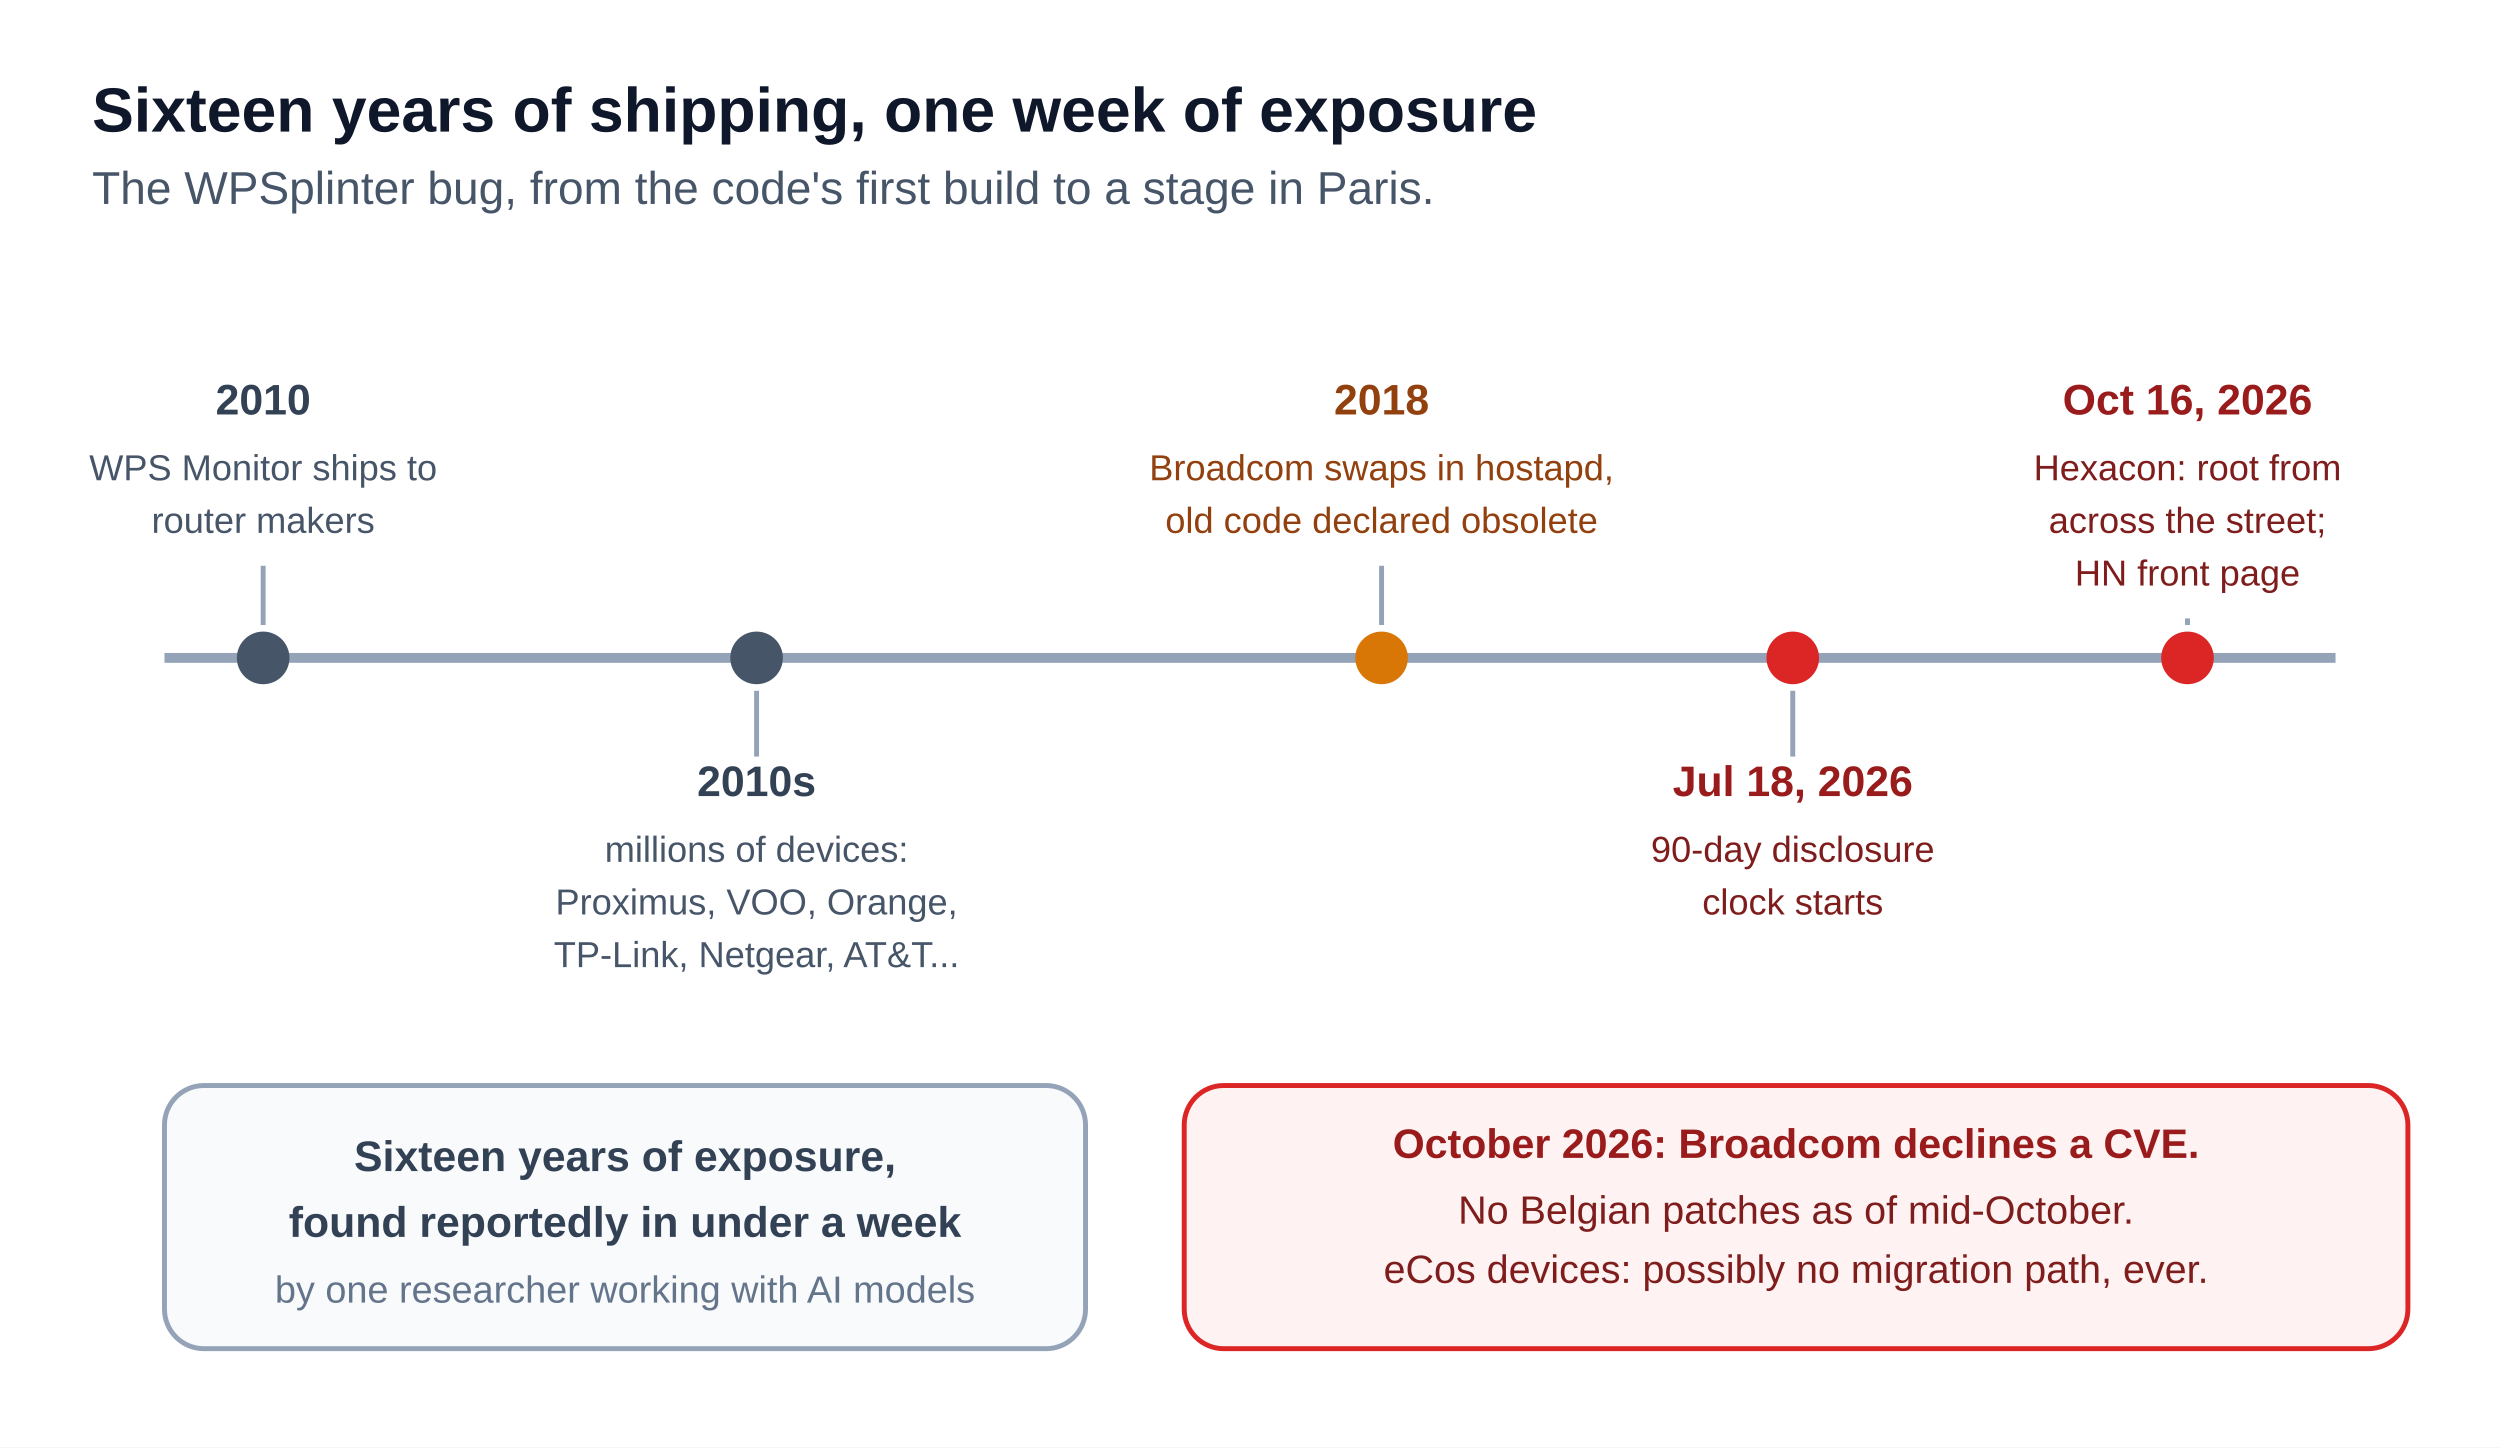
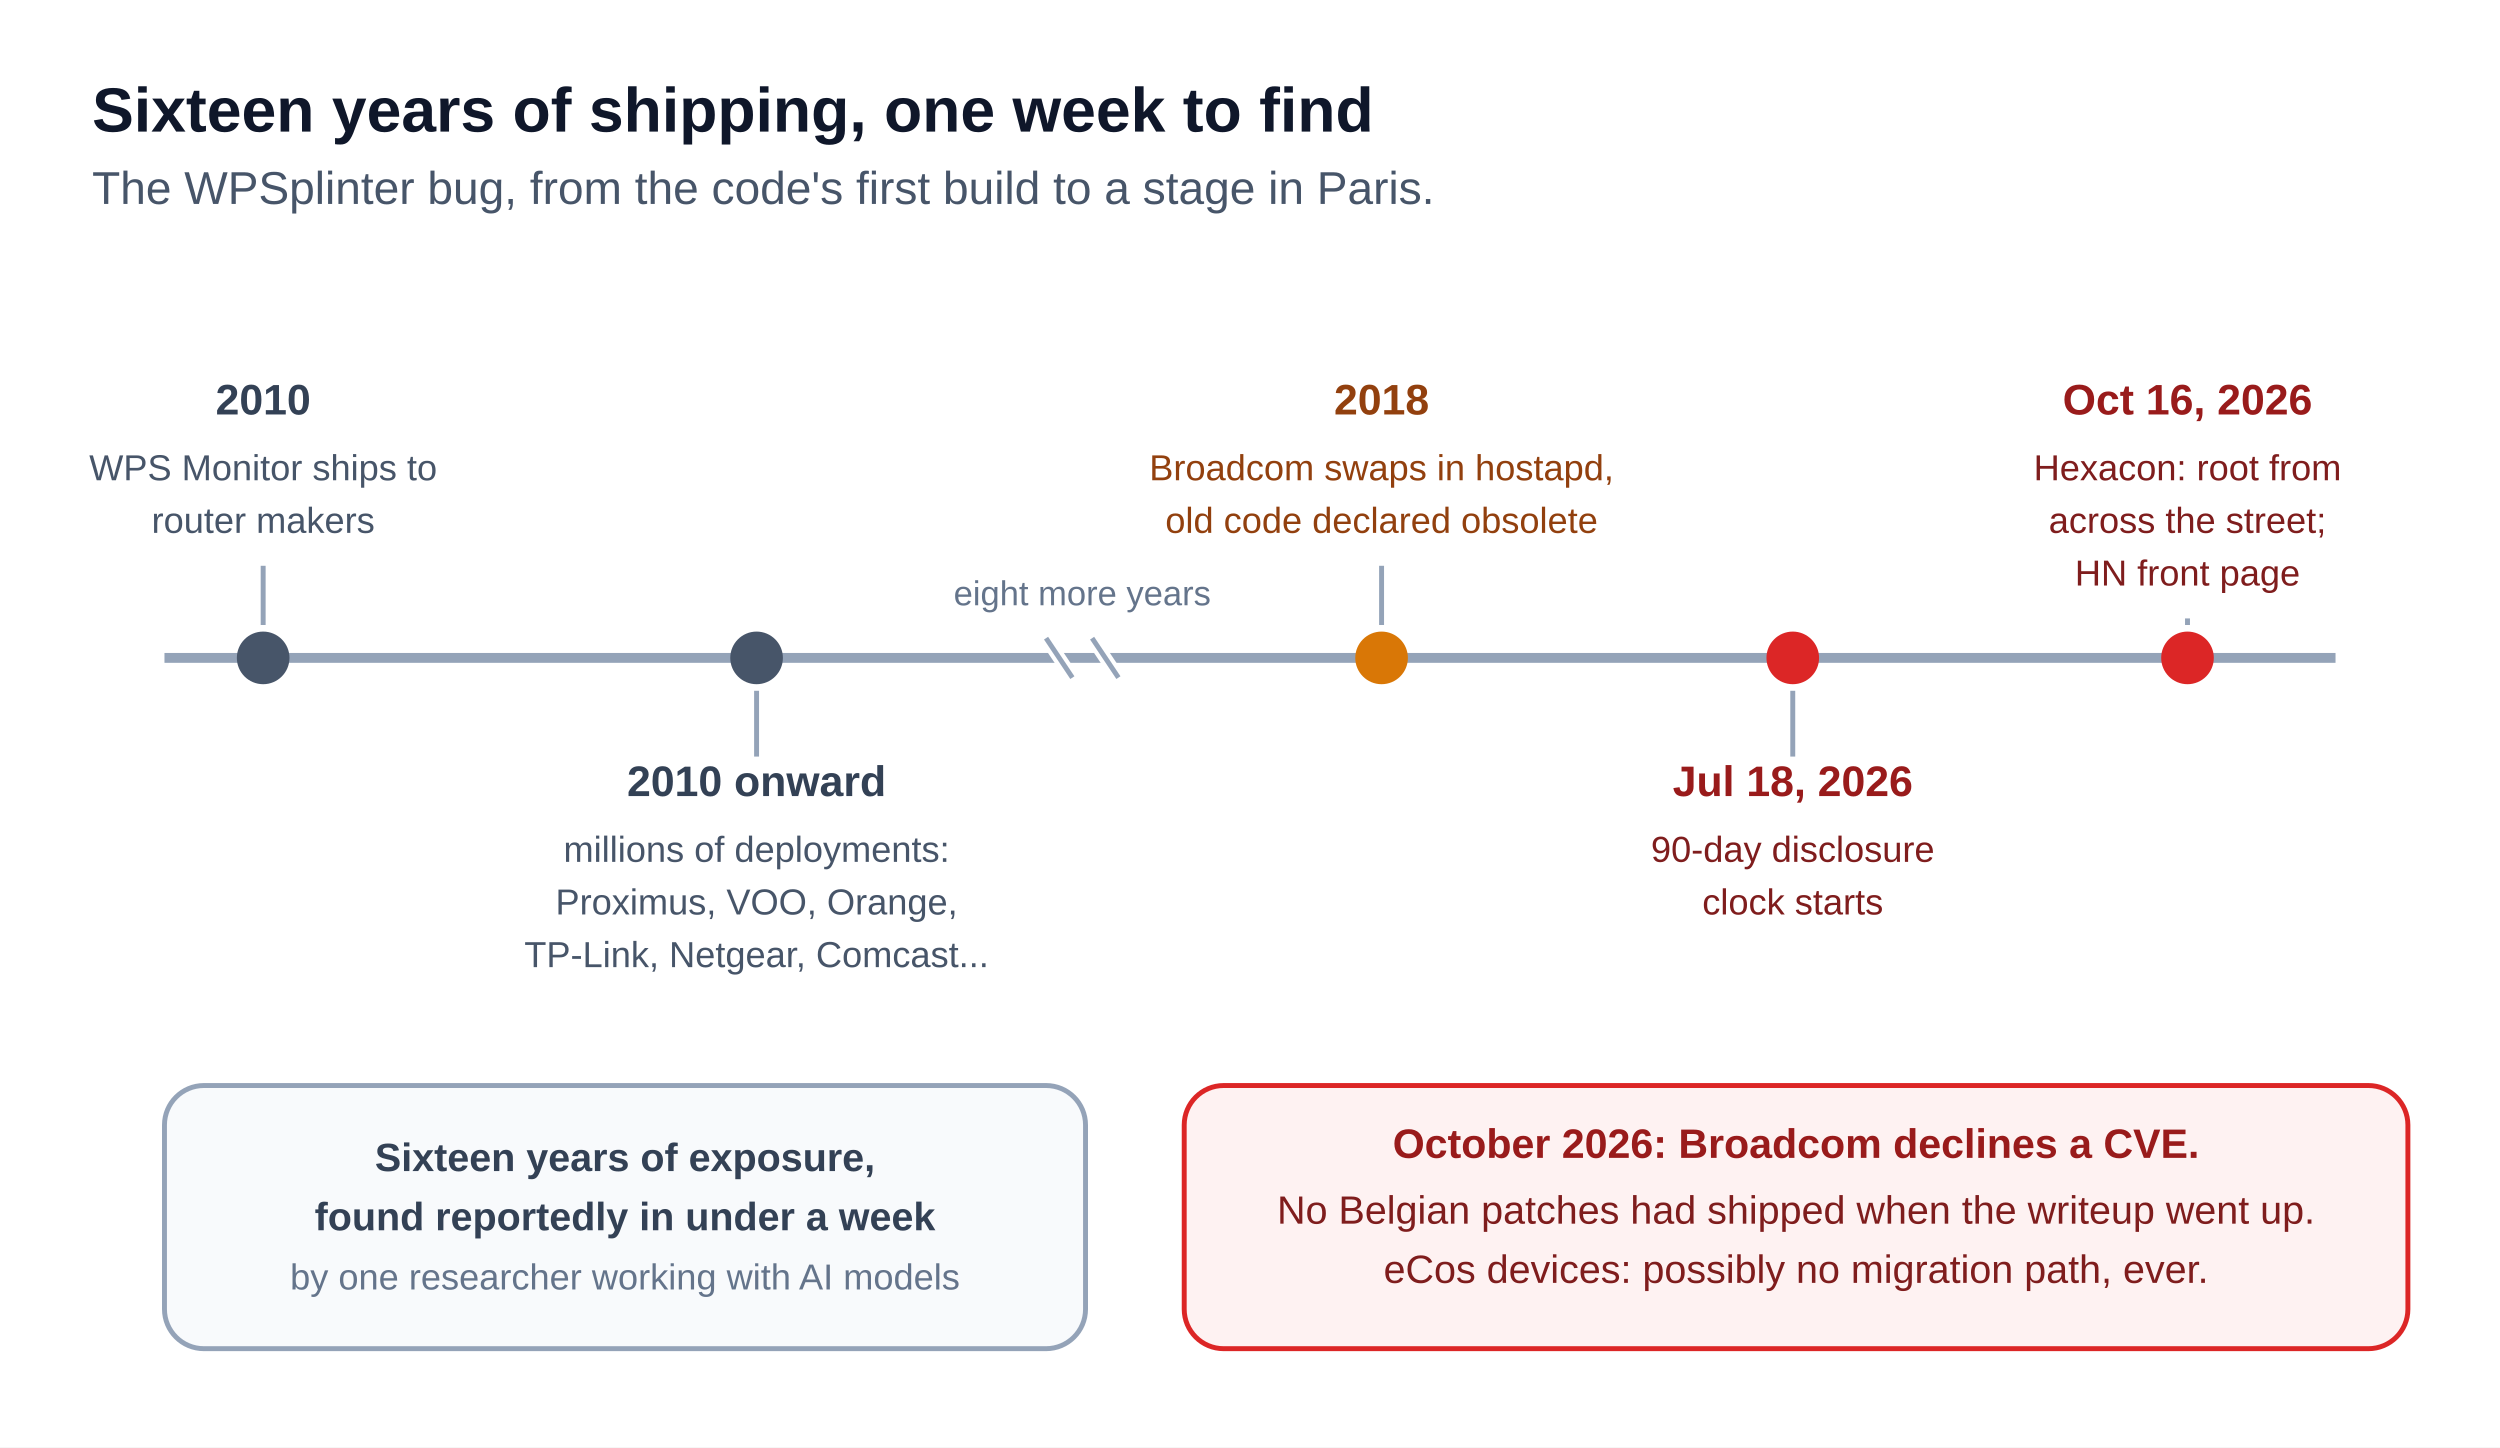
<svg xmlns="http://www.w3.org/2000/svg" viewBox="0 0 760 440" font-family="-apple-system, BlinkMacSystemFont, 'Segoe UI', 'Helvetica Neue', Arial, sans-serif">
  <defs>
    <filter id="ds" x="-20%" y="-20%" width="140%" height="140%">
      <feDropShadow dx="0" dy="1.5" stdDeviation="2" flood-color="#0f172a" flood-opacity="0.15" />
    </filter>
  </defs>
  <rect x="0" y="0" width="760" height="440" fill="#ffffff" />
-   <text x="28" y="40" font-size="19" font-weight="700" fill="#0f172a">Sixteen years of shipping, one week of exposure</text>
+   <text x="28" y="40" font-size="19" font-weight="700" fill="#0f172a">Sixteen years of shipping, one week to find</text>
  <text x="28" y="62" font-size="14" fill="#475569">The WPSplinter bug, from the code's first build to a stage in Paris.</text>
  <line x1="50" y1="200" x2="710" y2="200" stroke="#94a3b8" stroke-width="3" />
  <circle cx="80" cy="200" r="8" fill="#475569" />
  <text x="80" y="126" font-size="13" font-weight="700" fill="#334155" text-anchor="middle">2010</text>
  <text x="80" y="146" font-size="11" fill="#475569" text-anchor="middle">WPS Monitor ships to</text>
  <text x="80" y="162" font-size="11" fill="#475569" text-anchor="middle">router makers</text>
  <line x1="80" y1="172" x2="80" y2="190" stroke="#94a3b8" stroke-width="1.5" />
  <circle cx="230" cy="200" r="8" fill="#475569" />
-   <text x="230" y="242" font-size="13" font-weight="700" fill="#334155" text-anchor="middle">2010s</text>
-   <text x="230" y="262" font-size="11" fill="#475569" text-anchor="middle">millions of devices:</text>
+   <text x="230" y="242" font-size="13" font-weight="700" fill="#334155" text-anchor="middle">2010 onward</text>
+   <text x="230" y="262" font-size="11" fill="#475569" text-anchor="middle">millions of deployments:</text>
  <text x="230" y="278" font-size="11" fill="#475569" text-anchor="middle">Proximus, VOO, Orange,</text>
-   <text x="230" y="294" font-size="11" fill="#475569" text-anchor="middle">TP-Link, Netgear, AT&amp;T...</text>
+   <text x="230" y="294" font-size="11" fill="#475569" text-anchor="middle">TP-Link, Netgear, Comcast...</text>
  <line x1="230" y1="210" x2="230" y2="230" stroke="#94a3b8" stroke-width="1.5" />
+   <line x1="318" y1="194" x2="326" y2="206" stroke="#ffffff" stroke-width="4" />
+   <line x1="332" y1="194" x2="340" y2="206" stroke="#ffffff" stroke-width="4" />
+   <line x1="318" y1="194" x2="326" y2="206" stroke="#94a3b8" stroke-width="1.5" />
+   <line x1="332" y1="194" x2="340" y2="206" stroke="#94a3b8" stroke-width="1.5" />
+   <text x="329" y="184" font-size="10.5" fill="#64748b" text-anchor="middle">eight more years</text>
  <circle cx="420" cy="200" r="8" fill="#d97706" />
  <text x="420" y="126" font-size="13" font-weight="700" fill="#92400e" text-anchor="middle">2018</text>
  <text x="420" y="146" font-size="11" fill="#92400e" text-anchor="middle">Broadcom swaps in hostapd,</text>
  <text x="420" y="162" font-size="11" fill="#92400e" text-anchor="middle">old code declared obsolete</text>
  <line x1="420" y1="172" x2="420" y2="190" stroke="#94a3b8" stroke-width="1.5" />
  <circle cx="545" cy="200" r="8" fill="#dc2626" />
  <text x="545" y="242" font-size="13" font-weight="700" fill="#991b1b" text-anchor="middle">Jul 18, 2026</text>
  <text x="545" y="262" font-size="11" fill="#7f1d1d" text-anchor="middle">90-day disclosure</text>
  <text x="545" y="278" font-size="11" fill="#7f1d1d" text-anchor="middle">clock starts</text>
  <line x1="545" y1="210" x2="545" y2="230" stroke="#94a3b8" stroke-width="1.5" />
  <circle cx="665" cy="200" r="8" fill="#dc2626" />
  <text x="665" y="126" font-size="13" font-weight="700" fill="#991b1b" text-anchor="middle">Oct 16, 2026</text>
  <text x="665" y="146" font-size="11" fill="#7f1d1d" text-anchor="middle">Hexacon: root from</text>
  <text x="665" y="162" font-size="11" fill="#7f1d1d" text-anchor="middle">across the street;</text>
  <text x="665" y="178" font-size="11" fill="#7f1d1d" text-anchor="middle">HN front page</text>
  <line x1="665" y1="188" x2="665" y2="190" stroke="#94a3b8" stroke-width="1.5" />
  <rect x="50" y="330" width="280" height="80" rx="12" fill="#f8fafc" stroke="#94a3b8" stroke-width="1.5" />
-   <text x="190" y="356" font-size="13" font-weight="700" fill="#334155" text-anchor="middle">Sixteen years of exposure,</text>
-   <text x="190" y="376" font-size="13" font-weight="700" fill="#334155" text-anchor="middle">found reportedly in under a week</text>
-   <text x="190" y="396" font-size="11.5" fill="#64748b" text-anchor="middle">by one researcher working with AI models</text>
+   <text x="190" y="356" font-size="12" font-weight="700" fill="#334155" text-anchor="middle">Sixteen years of exposure,</text>
+   <text x="190" y="374" font-size="12" font-weight="700" fill="#334155" text-anchor="middle">found reportedly in under a week</text>
+   <text x="190" y="392" font-size="11" fill="#64748b" text-anchor="middle">by one researcher working with AI models</text>
  <rect x="360" y="330" width="372" height="80" rx="12" fill="#fef2f2" stroke="#dc2626" stroke-width="1.5" />
  <text x="546" y="352" font-size="12.5" font-weight="700" fill="#991b1b" text-anchor="middle">October 2026: Broadcom declines a CVE.</text>
-   <text x="546" y="372" font-size="12" fill="#7f1d1d" text-anchor="middle">No Belgian patches as of mid-October.</text>
+   <text x="546" y="372" font-size="12" fill="#7f1d1d" text-anchor="middle">No Belgian patches had shipped when the writeup went up. </text>
  <text x="546" y="390" font-size="12" fill="#7f1d1d" text-anchor="middle">eCos devices: possibly no migration path, ever.</text>
  <text x="380" y="432" font-size="0" fill="none"> </text>
</svg>
